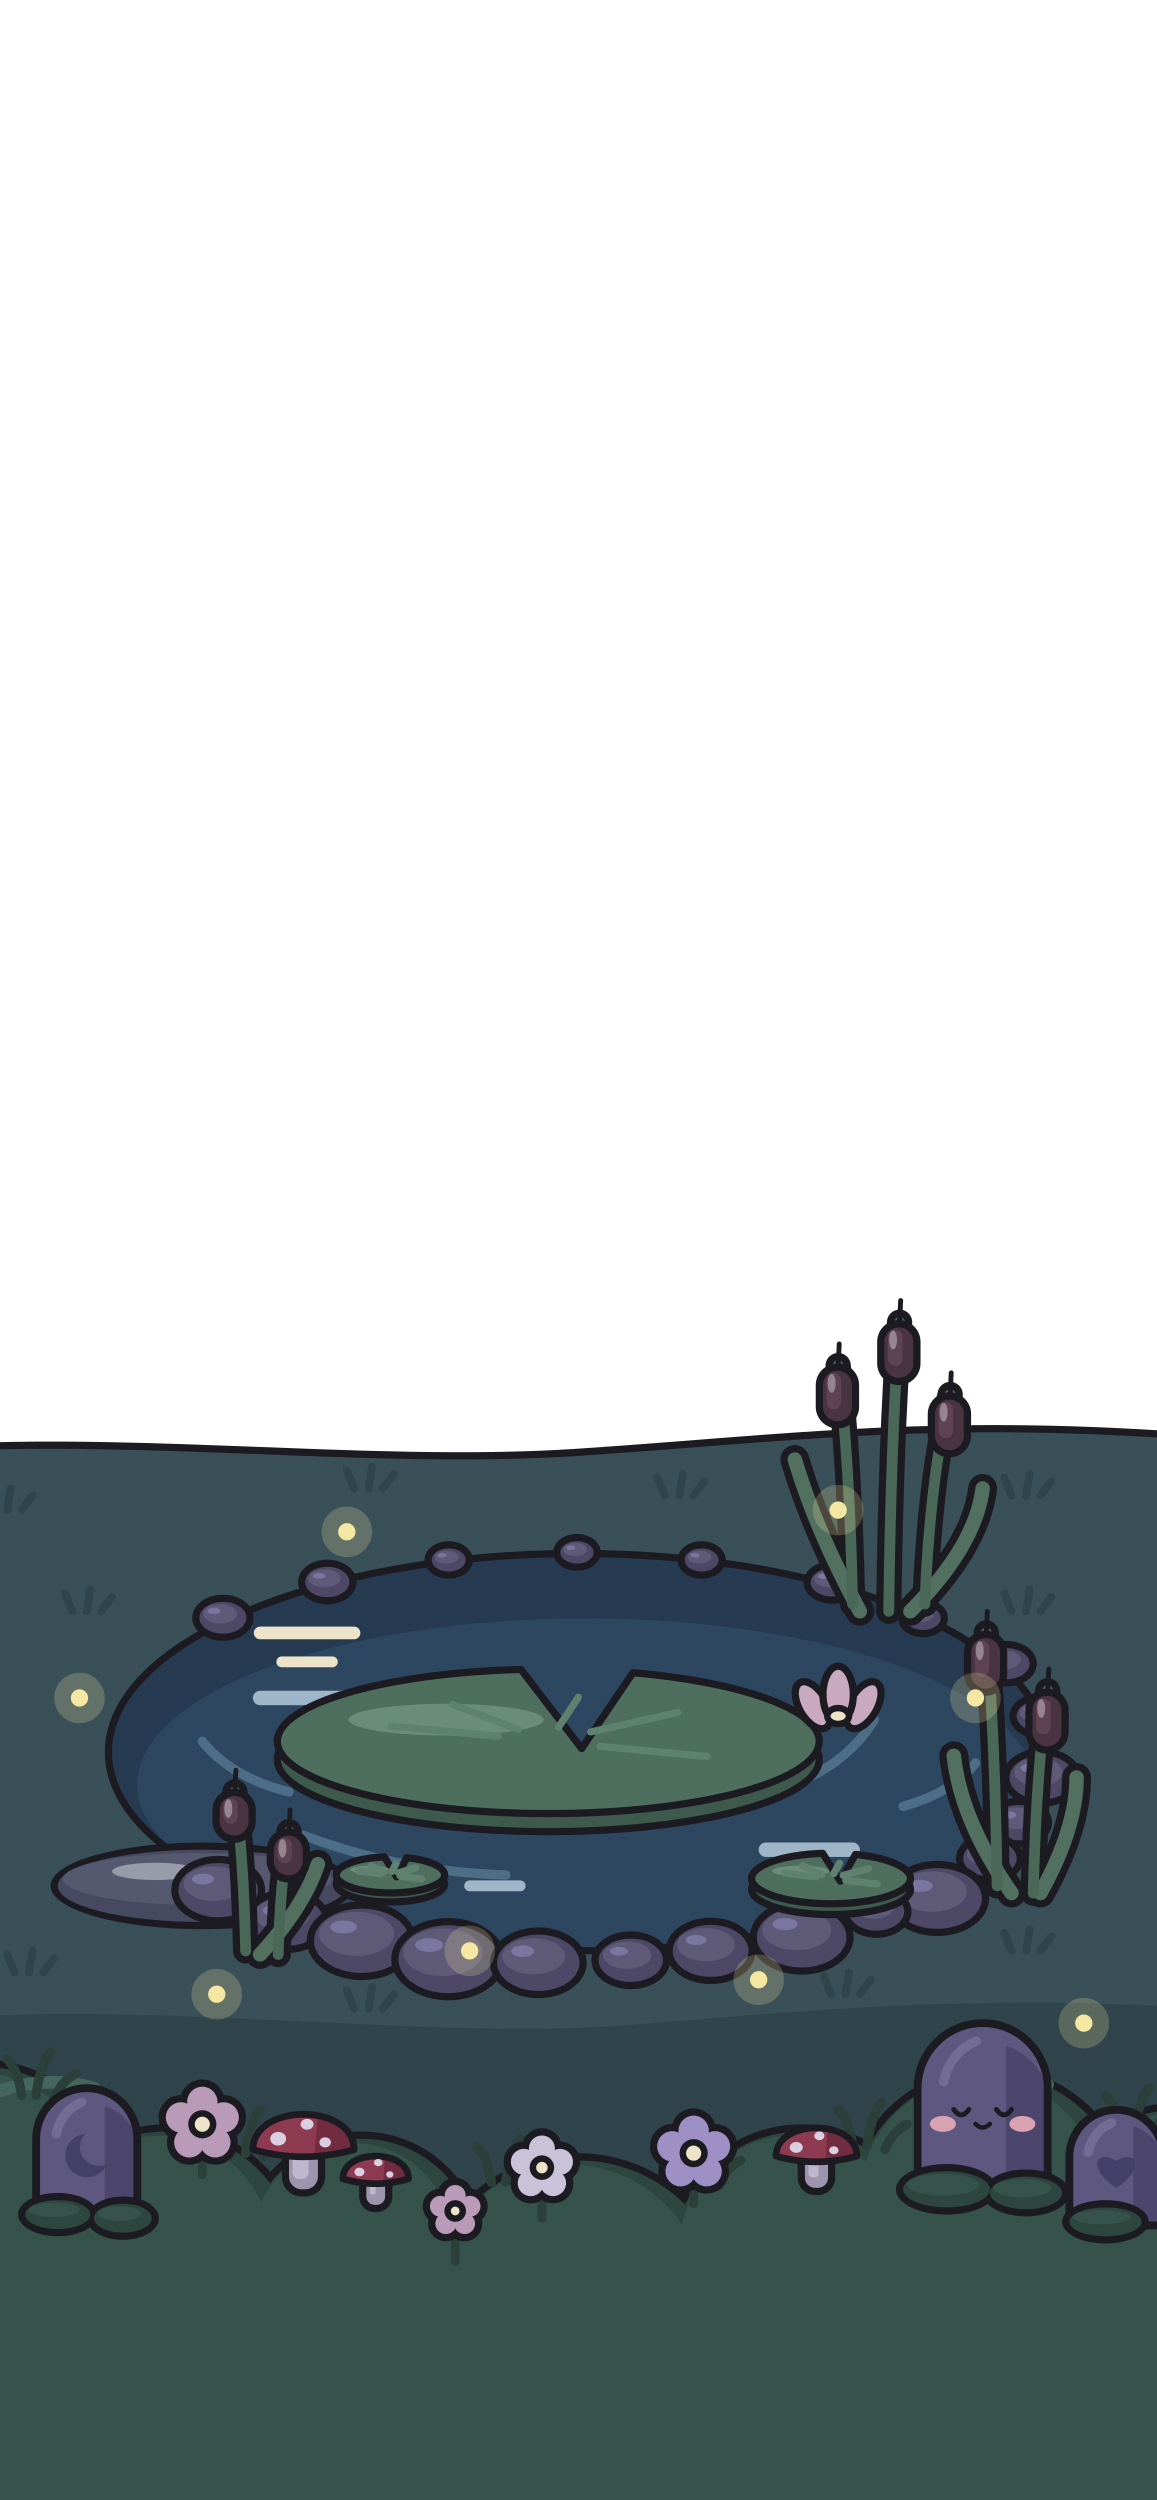
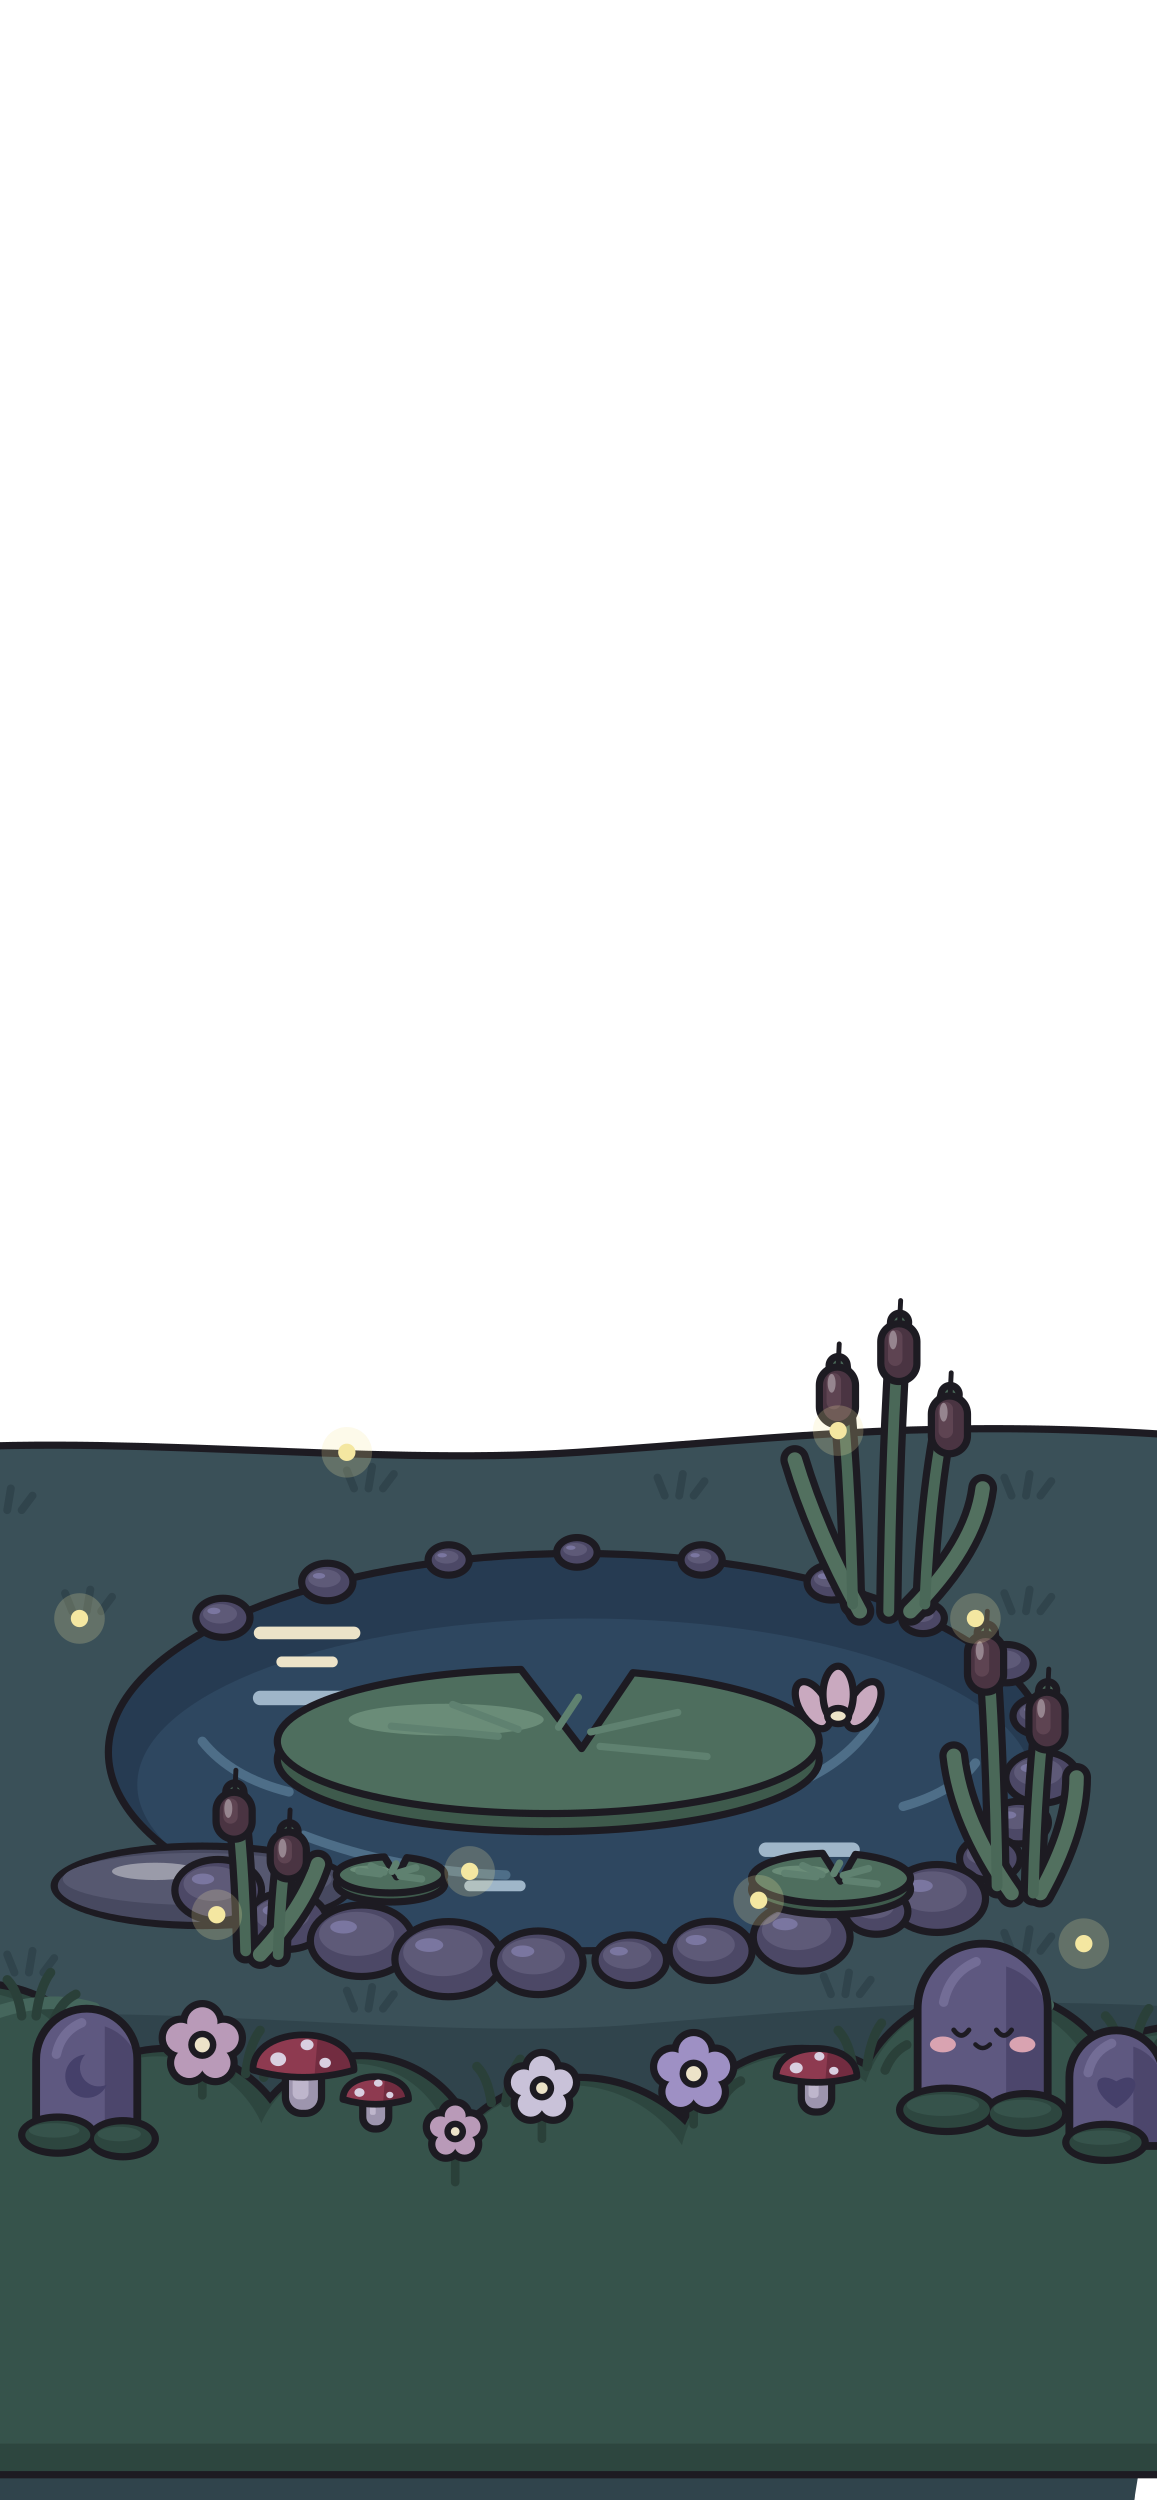
<svg xmlns="http://www.w3.org/2000/svg" viewBox="0 0 320 692" width="960" height="2076">
  <g id="mare" transform="translate(-20 0)">
    <ellipse cx="180" cy="485" rx="134" ry="59" fill="#263B52" />
    <ellipse cx="182" cy="494" rx="124" ry="46" fill="#2E4760" />
    <path d="M92 470 L118 470" fill="none" stroke="#9FB6C9" stroke-width="4" stroke-linejoin="round" stroke-linecap="round" />
    <path d="M126 470 L132 470" fill="none" stroke="#9FB6C9" stroke-width="4" stroke-linejoin="round" stroke-linecap="round" />
    <path d="M232 512 L256 512" fill="none" stroke="#9FB6C9" stroke-width="4" stroke-linejoin="round" stroke-linecap="round" />
    <path d="M150 522 L164 522" fill="none" stroke="#9FB6C9" stroke-width="3" stroke-linejoin="round" stroke-linecap="round" />
    <path d="M76 482 Q84 492 100 496" fill="none" stroke="#4E6E88" stroke-width="2.6" stroke-linejoin="round" stroke-linecap="round" />
    <path d="M244 492 Q256 486 262 476" fill="none" stroke="#4E6E88" stroke-width="2.6" stroke-linejoin="round" stroke-linecap="round" />
    <path d="M104 508 Q130 518 160 519" fill="none" stroke="#4E6E88" stroke-width="2.6" stroke-linejoin="round" stroke-linecap="round" />
    <path d="M270 500 Q284 496 290 488" fill="none" stroke="#4E6E88" stroke-width="2.6" stroke-linejoin="round" stroke-linecap="round" />
    <g id="reflet-astre">
      <path d="M92 452 L118 452" fill="none" stroke="#ECE3C8" stroke-width="3.5" stroke-linejoin="round" stroke-linecap="round" />
      <path d="M98 460 L112 460" fill="none" stroke="#ECE3C8" stroke-width="3" stroke-linejoin="round" stroke-linecap="round" />
      <path d="M102 530 L110 530" fill="none" stroke="#ECE3C8" stroke-width="3" stroke-linejoin="round" stroke-linecap="round" />
    </g>
  </g>
  <g id="berge" transform="translate(-20 0)">
    <path d="M-12 402 C50 396 120 406 180 402 C240 398 280 392 356 398 L332 704 L-12 704Z M50 485 A130 55 0 1 0 310 485 A130 55 0 1 0 50 485Z" fill="#3A5058" fill-rule="evenodd" stroke="#1D1B22" stroke-width="2.00" stroke-linejoin="round" stroke-linecap="round" />
    <path d="M-12 560 C60 552 140 566 200 560 C250 556 290 552 356 556 L332 704 L-12 704Z" fill="#30444C" />
    <g id="herbe-sol">
      <path d="M18 418 l-2 -5 M22 418 l1 -6 M26 418 l3 -4" fill="none" stroke="#30444C" stroke-width="2.2" stroke-linejoin="round" stroke-linecap="round" />
      <path d="M118 412 l-2 -5 M122 412 l1 -6 M126 412 l3 -4" fill="none" stroke="#30444C" stroke-width="2.2" stroke-linejoin="round" stroke-linecap="round" />
      <path d="M204 414 l-2 -5 M208 414 l1 -6 M212 414 l3 -4" fill="none" stroke="#30444C" stroke-width="2.2" stroke-linejoin="round" stroke-linecap="round" />
      <path d="M300 414 l-2 -5 M304 414 l1 -6 M308 414 l3 -4" fill="none" stroke="#30444C" stroke-width="2.2" stroke-linejoin="round" stroke-linecap="round" />
      <path d="M40 446 l-2 -5 M44 446 l1 -6 M48 446 l3 -4" fill="none" stroke="#30444C" stroke-width="2.2" stroke-linejoin="round" stroke-linecap="round" />
      <path d="M300 446 l-2 -5 M304 446 l1 -6 M308 446 l3 -4" fill="none" stroke="#30444C" stroke-width="2.2" stroke-linejoin="round" stroke-linecap="round" />
      <path d="M24 546 l-2 -5 M28 546 l1 -6 M32 546 l3 -4" fill="none" stroke="#30444C" stroke-width="2.2" stroke-linejoin="round" stroke-linecap="round" />
      <path d="M118 556 l-2 -5 M122 556 l1 -6 M126 556 l3 -4" fill="none" stroke="#30444C" stroke-width="2.2" stroke-linejoin="round" stroke-linecap="round" />
      <path d="M250 552 l-2 -5 M254 552 l1 -6 M258 552 l3 -4" fill="none" stroke="#30444C" stroke-width="2.2" stroke-linejoin="round" stroke-linecap="round" />
      <path d="M300 540 l-2 -5 M304 540 l1 -6 M308 540 l3 -4" fill="none" stroke="#30444C" stroke-width="2.2" stroke-linejoin="round" stroke-linecap="round" />
    </g>
    <g id="dalle-ombeline" transform="translate(31 0)">
      <ellipse cx="45" cy="522" rx="42.00" ry="12.00" fill="#1D1B22" />
      <ellipse cx="45" cy="522" rx="40" ry="10" fill="#474960" />
      <ellipse cx="43.6" cy="520.1" rx="37.2" ry="7.2" fill="#565870" />
      <ellipse cx="32" cy="518" rx="12" ry="2.4" fill="#9A9BA9" />
    </g>
    <ellipse cx="179.7" cy="429.7" rx="6.60" ry="5.10" fill="#1D1B22" />
    <ellipse cx="179.7" cy="429.7" rx="4.6" ry="3.1" fill="#4C4866" />
    <ellipse cx="179.2" cy="428.9" rx="3.3" ry="1.8" fill="#5E5A78" />
    <ellipse cx="178" cy="428.4" rx="1.3" ry="0.6" fill="#7A76A0" />
    <ellipse cx="214.2" cy="431.8" rx="6.70" ry="5.20" fill="#1D1B22" />
    <ellipse cx="214.2" cy="431.8" rx="4.7" ry="3.2" fill="#4C4866" />
    <ellipse cx="213.6" cy="431" rx="3.3" ry="1.8" fill="#5E5A78" />
    <ellipse cx="212.4" cy="430.5" rx="1.3" ry="0.6" fill="#7A76A0" />
    <ellipse cx="144.2" cy="431.8" rx="6.70" ry="5.20" fill="#1D1B22" />
    <ellipse cx="144.2" cy="431.8" rx="4.7" ry="3.2" fill="#4C4866" />
    <ellipse cx="143.6" cy="431" rx="3.3" ry="1.8" fill="#5E5A78" />
    <ellipse cx="142.4" cy="430.5" rx="1.3" ry="0.6" fill="#7A76A0" />
    <ellipse cx="110.6" cy="437.9" rx="8.10" ry="6.20" fill="#1D1B22" />
    <ellipse cx="110.6" cy="437.9" rx="6.1" ry="4.2" fill="#4C4866" />
    <ellipse cx="109.8" cy="436.9" rx="4.5" ry="2.5" fill="#5E5A78" />
    <ellipse cx="108.3" cy="436.2" rx="1.7" ry="0.8" fill="#7A76A0" />
    <ellipse cx="250.2" cy="438" rx="7.80" ry="5.90" fill="#1D1B22" />
    <ellipse cx="250.2" cy="438" rx="5.8" ry="3.9" fill="#4C4866" />
    <ellipse cx="249.5" cy="437" rx="4.2" ry="2.3" fill="#5E5A78" />
    <ellipse cx="248" cy="436.3" rx="1.6" ry="0.8" fill="#7A76A0" />
    <ellipse cx="81.7" cy="447.8" rx="8.50" ry="6.40" fill="#1D1B22" />
    <ellipse cx="81.7" cy="447.8" rx="6.5" ry="4.4" fill="#4C4866" />
    <ellipse cx="80.9" cy="446.7" rx="4.7" ry="2.7" fill="#5E5A78" />
    <ellipse cx="79.2" cy="445.9" rx="1.8" ry="0.9" fill="#7A76A0" />
    <ellipse cx="275.5" cy="447.9" rx="6.90" ry="5.30" fill="#1D1B22" />
    <ellipse cx="275.5" cy="447.9" rx="4.9" ry="3.3" fill="#4C4866" />
    <ellipse cx="274.9" cy="447.1" rx="3.5" ry="1.9" fill="#5E5A78" />
    <ellipse cx="273.7" cy="446.5" rx="1.4" ry="0.7" fill="#7A76A0" />
    <ellipse cx="298.6" cy="460.5" rx="8.40" ry="6.30" fill="#1D1B22" />
    <ellipse cx="298.6" cy="460.5" rx="6.4" ry="4.3" fill="#4C4866" />
    <ellipse cx="297.9" cy="459.4" rx="4.7" ry="2.6" fill="#5E5A78" />
    <ellipse cx="296.2" cy="458.6" rx="1.8" ry="0.9" fill="#7A76A0" />
    <ellipse cx="307.6" cy="475" rx="8.20" ry="6.20" fill="#1D1B22" />
    <ellipse cx="307.6" cy="475" rx="6.2" ry="4.2" fill="#4C4866" />
    <ellipse cx="306.8" cy="474" rx="4.6" ry="2.6" fill="#5E5A78" />
    <ellipse cx="305.2" cy="473.2" rx="1.7" ry="0.8" fill="#7A76A0" />
    <ellipse cx="308.4" cy="492" rx="11.00" ry="8.10" fill="#1D1B22" />
    <ellipse cx="308.4" cy="492" rx="9" ry="6.1" fill="#4C4866" />
    <ellipse cx="307.4" cy="490.5" rx="6.7" ry="3.9" fill="#5E5A78" />
    <ellipse cx="305" cy="489.4" rx="2.5" ry="1.2" fill="#7A76A0" />
    <ellipse cx="302" cy="504.5" rx="9.20" ry="6.90" fill="#1D1B22" />
    <ellipse cx="302" cy="504.5" rx="7.2" ry="4.9" fill="#4C4866" />
    <ellipse cx="301.2" cy="503.3" rx="5.4" ry="3" fill="#5E5A78" />
    <ellipse cx="299.3" cy="502.4" rx="2" ry="1" fill="#7A76A0" />
    <ellipse cx="294" cy="514.4" rx="9.40" ry="7.00" fill="#1D1B22" />
    <ellipse cx="294" cy="514.4" rx="7.4" ry="5" fill="#4C4866" />
    <ellipse cx="293.1" cy="513.2" rx="5.5" ry="3.1" fill="#5E5A78" />
    <ellipse cx="291.2" cy="512.3" rx="2.1" ry="1" fill="#7A76A0" />
    <ellipse cx="80.4" cy="523.2" rx="13.00" ry="9.50" fill="#1D1B22" />
    <ellipse cx="80.4" cy="523.2" rx="11" ry="7.5" fill="#4C4866" />
    <ellipse cx="79.1" cy="521.4" rx="8.3" ry="4.8" fill="#5E5A78" />
    <ellipse cx="76.2" cy="520.1" rx="3.1" ry="1.5" fill="#7A76A0" />
    <ellipse cx="279.4" cy="525.5" rx="14.40" ry="10.40" fill="#1D1B22" />
    <ellipse cx="279.4" cy="525.5" rx="12.4" ry="8.4" fill="#4C4866" />
    <ellipse cx="278" cy="523.6" rx="9.6" ry="5.6" fill="#5E5A78" />
    <ellipse cx="274.7" cy="522" rx="3.5" ry="1.7" fill="#7A76A0" />
    <ellipse cx="262.6" cy="529.1" rx="9.70" ry="7.30" fill="#1D1B22" />
    <ellipse cx="262.6" cy="529.1" rx="7.7" ry="5.3" fill="#4C4866" />
    <ellipse cx="261.7" cy="527.8" rx="5.7" ry="3.3" fill="#5E5A78" />
    <ellipse cx="259.7" cy="526.9" rx="2.2" ry="1.1" fill="#7A76A0" />
    <ellipse cx="99.4" cy="531.7" rx="12.10" ry="8.90" fill="#1D1B22" />
    <ellipse cx="99.4" cy="531.7" rx="10.1" ry="6.9" fill="#4C4866" />
    <ellipse cx="98.1" cy="530" rx="7.6" ry="4.4" fill="#5E5A78" />
    <ellipse cx="95.5" cy="528.8" rx="2.8" ry="1.4" fill="#7A76A0" />
    <ellipse cx="241.9" cy="536.2" rx="14.40" ry="10.40" fill="#1D1B22" />
    <ellipse cx="241.9" cy="536.2" rx="12.4" ry="8.4" fill="#4C4866" />
    <ellipse cx="240.5" cy="534.2" rx="9.6" ry="5.6" fill="#5E5A78" />
    <ellipse cx="237.3" cy="532.6" rx="3.5" ry="1.7" fill="#7A76A0" />
    <ellipse cx="120.1" cy="537.2" rx="15.20" ry="10.90" fill="#1D1B22" />
    <ellipse cx="120.1" cy="537.2" rx="13.2" ry="8.9" fill="#4C4866" />
    <ellipse cx="118.7" cy="535.3" rx="10.4" ry="6.1" fill="#5E5A78" />
    <ellipse cx="115.1" cy="533.4" rx="3.7" ry="1.8" fill="#7A76A0" />
    <ellipse cx="216.7" cy="540" rx="12.50" ry="9.20" fill="#1D1B22" />
    <ellipse cx="216.7" cy="540" rx="10.5" ry="7.2" fill="#4C4866" />
    <ellipse cx="215.4" cy="538.3" rx="8" ry="4.6" fill="#5E5A78" />
    <ellipse cx="212.7" cy="537" rx="2.9" ry="1.4" fill="#7A76A0" />
    <ellipse cx="144.1" cy="542.3" rx="15.80" ry="11.40" fill="#1D1B22" />
    <ellipse cx="144.1" cy="542.3" rx="13.8" ry="9.4" fill="#4C4866" />
    <ellipse cx="142.6" cy="540.4" rx="11" ry="6.6" fill="#5E5A78" />
    <ellipse cx="138.8" cy="538.4" rx="3.9" ry="1.9" fill="#7A76A0" />
    <ellipse cx="194.6" cy="542.6" rx="10.90" ry="8.00" fill="#1D1B22" />
    <ellipse cx="194.6" cy="542.6" rx="8.9" ry="6" fill="#4C4866" />
    <ellipse cx="193.6" cy="541.2" rx="6.7" ry="3.8" fill="#5E5A78" />
    <ellipse cx="191.3" cy="540.1" rx="2.5" ry="1.2" fill="#7A76A0" />
    <ellipse cx="169" cy="543.3" rx="13.40" ry="9.80" fill="#1D1B22" />
    <ellipse cx="169" cy="543.3" rx="11.4" ry="7.8" fill="#4C4866" />
    <ellipse cx="167.7" cy="541.5" rx="8.7" ry="5" fill="#5E5A78" />
    <ellipse cx="164.7" cy="540.1" rx="3.2" ry="1.6" fill="#7A76A0" />
  </g>
  <g id="roseaux" transform="translate(-20 0)">
    <g id="roseaux-arriere">
      <path d="M258 446 Q246 424 240 404" fill="none" stroke="#1D1B22" stroke-width="8.00" stroke-linejoin="round" stroke-linecap="round" />
      <path d="M272 446 Q290 428 292 412" fill="none" stroke="#1D1B22" stroke-width="8.00" stroke-linejoin="round" stroke-linecap="round" />
      <path d="M256 444 Q255.2 404.4 252 378" fill="none" stroke="#1D1B22" stroke-width="7.00" stroke-linejoin="round" stroke-linecap="round" />
      <path d="M266 446 Q266.6 398 269 366" fill="none" stroke="#1D1B22" stroke-width="7.00" stroke-linejoin="round" stroke-linecap="round" />
      <path d="M276 444 Q277.4 409.2 283 386" fill="none" stroke="#1D1B22" stroke-width="7.00" stroke-linejoin="round" stroke-linecap="round" />
      <path d="M258 446 Q246 424 240 404" fill="none" stroke="#52705F" stroke-width="4" stroke-linejoin="round" stroke-linecap="round" />
      <path d="M272 446 Q290 428 292 412" fill="none" stroke="#52705F" stroke-width="4" stroke-linejoin="round" stroke-linecap="round" />
      <path d="M256 444 Q255.2 404.4 252 378" fill="none" stroke="#4A6858" stroke-width="3" stroke-linejoin="round" stroke-linecap="round" />
      <path d="M266 446 Q266.6 398 269 366" fill="none" stroke="#4A6858" stroke-width="3" stroke-linejoin="round" stroke-linecap="round" />
      <path d="M276 444 Q277.4 409.2 283 386" fill="none" stroke="#4A6858" stroke-width="3" stroke-linejoin="round" stroke-linecap="round" />
      <path d="M252 378 L252.3 372" fill="none" stroke="#1D1B22" stroke-width="1.36" stroke-linejoin="round" stroke-linecap="round" />
      <rect x="245.80" y="377.40" width="12.00" height="18.00" rx="6.00" fill="#1D1B22" />
      <rect x="247.8" y="379.4" width="8" height="14" rx="4" fill="#4A3442" />
      <rect x="248.8" y="380.1" width="4" height="10" rx="2" fill="#5E4452" />
      <ellipse cx="250.2" cy="382.9" rx="1.1" ry="2.6" fill="#96858F" />
      <path d="M269 366 L269.3 360" fill="none" stroke="#1D1B22" stroke-width="1.36" stroke-linejoin="round" stroke-linecap="round" />
      <rect x="262.80" y="365.40" width="12.00" height="18.00" rx="6.00" fill="#1D1B22" />
      <rect x="264.8" y="367.4" width="8" height="14" rx="4" fill="#4A3442" />
      <rect x="265.8" y="368.1" width="4" height="10" rx="2" fill="#5E4452" />
      <ellipse cx="267.2" cy="370.9" rx="1.1" ry="2.6" fill="#96858F" />
      <path d="M283 386 L283.3 380" fill="none" stroke="#1D1B22" stroke-width="1.36" stroke-linejoin="round" stroke-linecap="round" />
      <rect x="276.80" y="385.40" width="12.00" height="18.00" rx="6.00" fill="#1D1B22" />
      <rect x="278.8" y="387.4" width="8" height="14" rx="4" fill="#4A3442" />
      <rect x="279.8" y="388.1" width="4" height="10" rx="2" fill="#5E4452" />
      <ellipse cx="281.2" cy="390.9" rx="1.1" ry="2.6" fill="#96858F" />
    </g>
    <g id="roseaux-droite">
      <path d="M300 524 Q286 504 284 486" fill="none" stroke="#1D1B22" stroke-width="8.00" stroke-linejoin="round" stroke-linecap="round" />
      <path d="M308 524 Q318 506 318 492" fill="none" stroke="#1D1B22" stroke-width="8.00" stroke-linejoin="round" stroke-linecap="round" />
      <path d="M296 522 Q295.4 480 293 452" fill="none" stroke="#1D1B22" stroke-width="7.00" stroke-linejoin="round" stroke-linecap="round" />
      <path d="M306 524 Q306.8 490.4 310 468" fill="none" stroke="#1D1B22" stroke-width="7.00" stroke-linejoin="round" stroke-linecap="round" />
      <path d="M300 524 Q286 504 284 486" fill="none" stroke="#52705F" stroke-width="4" stroke-linejoin="round" stroke-linecap="round" />
      <path d="M308 524 Q318 506 318 492" fill="none" stroke="#52705F" stroke-width="4" stroke-linejoin="round" stroke-linecap="round" />
      <path d="M296 522 Q295.4 480 293 452" fill="none" stroke="#4A6858" stroke-width="3" stroke-linejoin="round" stroke-linecap="round" />
      <path d="M306 524 Q306.8 490.4 310 468" fill="none" stroke="#4A6858" stroke-width="3" stroke-linejoin="round" stroke-linecap="round" />
      <path d="M293 452 L293.3 446" fill="none" stroke="#1D1B22" stroke-width="1.36" stroke-linejoin="round" stroke-linecap="round" />
      <rect x="286.80" y="451.40" width="12.00" height="18.00" rx="6.00" fill="#1D1B22" />
      <rect x="288.8" y="453.4" width="8" height="14" rx="4" fill="#4A3442" />
      <rect x="289.8" y="454.1" width="4" height="10" rx="2" fill="#5E4452" />
      <ellipse cx="291.2" cy="456.9" rx="1.1" ry="2.6" fill="#96858F" />
      <path d="M310 468 L310.3 462" fill="none" stroke="#1D1B22" stroke-width="1.36" stroke-linejoin="round" stroke-linecap="round" />
      <rect x="303.80" y="467.40" width="12.00" height="18.00" rx="6.00" fill="#1D1B22" />
      <rect x="305.8" y="469.4" width="8" height="14" rx="4" fill="#4A3442" />
      <rect x="306.8" y="470.1" width="4" height="10" rx="2" fill="#5E4452" />
      <ellipse cx="308.2" cy="472.9" rx="1.1" ry="2.6" fill="#96858F" />
    </g>
    <g id="roseaux-avant">
      <path d="M92 541 Q104 528 108 516" fill="none" stroke="#1D1B22" stroke-width="8.00" stroke-linejoin="round" stroke-linecap="round" />
      <path d="M88 540 Q87.4 513.6 85 496" fill="none" stroke="#1D1B22" stroke-width="7.00" stroke-linejoin="round" stroke-linecap="round" />
      <path d="M97 541 Q97.6 520.6 100 507" fill="none" stroke="#1D1B22" stroke-width="7.00" stroke-linejoin="round" stroke-linecap="round" />
      <path d="M92 541 Q104 528 108 516" fill="none" stroke="#52705F" stroke-width="4" stroke-linejoin="round" stroke-linecap="round" />
      <path d="M88 540 Q87.4 513.6 85 496" fill="none" stroke="#4A6858" stroke-width="3" stroke-linejoin="round" stroke-linecap="round" />
      <path d="M97 541 Q97.6 520.6 100 507" fill="none" stroke="#4A6858" stroke-width="3" stroke-linejoin="round" stroke-linecap="round" />
      <path d="M85 496 L85.3 490" fill="none" stroke="#1D1B22" stroke-width="1.36" stroke-linejoin="round" stroke-linecap="round" />
      <rect x="78.80" y="495.10" width="12.00" height="15.00" rx="6.00" fill="#1D1B22" />
      <rect x="80.8" y="497.1" width="8" height="11" rx="4" fill="#4A3442" />
      <rect x="81.8" y="497.8" width="4" height="7" rx="2" fill="#5E4452" />
      <ellipse cx="83.2" cy="500.6" rx="1.1" ry="2.6" fill="#96858F" />
      <path d="M100 507 L100.3 501" fill="none" stroke="#1D1B22" stroke-width="1.36" stroke-linejoin="round" stroke-linecap="round" />
      <rect x="93.80" y="506.10" width="12.00" height="15.00" rx="6.00" fill="#1D1B22" />
      <rect x="95.8" y="508.1" width="8" height="11" rx="4" fill="#4A3442" />
      <rect x="96.8" y="508.8" width="4" height="7" rx="2" fill="#5E4452" />
      <ellipse cx="98.2" cy="511.6" rx="1.1" ry="2.6" fill="#96858F" />
    </g>
  </g>
  <g id="nenuphar" transform="translate(-20 0)">
    <g id="petit-nenuphar-1">
      <path d="M252.6 523.7 L247.7 516 A22 7 0 1 0 256.8 516.3Z" fill="#3E5A4C" stroke="#1D1B22" stroke-width="2.00" stroke-linejoin="round" stroke-linecap="round" />
      <path d="M252.6 520.7 L247.7 513 A22 7 0 1 0 256.8 513.3Z" fill="#4E6E5E" stroke="#1D1B22" stroke-width="2.00" stroke-linejoin="round" stroke-linecap="round" />
      <ellipse cx="241.6" cy="517.9" rx="7.9" ry="1.5" fill="#6A8C78" />
      <path d="M245.9 519.5 L237.2 518.5" fill="none" stroke="#5F8170" stroke-width="2" stroke-linejoin="round" stroke-linecap="round" />
      <path d="M247.5 518.9 L242.2 516.4" fill="none" stroke="#5F8170" stroke-width="2" stroke-linejoin="round" stroke-linecap="round" />
      <path d="M250.8 518.6 L252.4 515.7" fill="none" stroke="#5F8170" stroke-width="2" stroke-linejoin="round" stroke-linecap="round" />
      <path d="M253.4 519.1 L260.4 517.2" fill="none" stroke="#5F8170" stroke-width="2" stroke-linejoin="round" stroke-linecap="round" />
      <path d="M254.1 520.5 L262.8 521.5" fill="none" stroke="#5F8170" stroke-width="2" stroke-linejoin="round" stroke-linecap="round" />
    </g>
    <g id="petit-nenuphar-2">
      <path d="M129.8 522 L126.4 516.5 A15 5 0 1 0 132.6 516.7Z" fill="#3E5A4C" stroke="#1D1B22" stroke-width="2.00" stroke-linejoin="round" stroke-linecap="round" />
      <path d="M129.8 519.5 L126.4 514 A15 5 0 1 0 132.6 514.2Z" fill="#4E6E5E" stroke="#1D1B22" stroke-width="2.00" stroke-linejoin="round" stroke-linecap="round" />
      <ellipse cx="122.3" cy="517.5" rx="5.4" ry="1.1" fill="#6A8C78" />
      <path d="M125.2 518.7 L119.3 517.9" fill="none" stroke="#5F8170" stroke-width="2" stroke-linejoin="round" stroke-linecap="round" />
      <path d="M126.3 518.2 L122.7 516.5" fill="none" stroke="#5F8170" stroke-width="2" stroke-linejoin="round" stroke-linecap="round" />
      <path d="M128.5 518 L129.6 515.9" fill="none" stroke="#5F8170" stroke-width="2" stroke-linejoin="round" stroke-linecap="round" />
      <path d="M130.3 518.4 L135.1 517" fill="none" stroke="#5F8170" stroke-width="2" stroke-linejoin="round" stroke-linecap="round" />
      <path d="M130.8 519.3 L136.7 520.1" fill="none" stroke="#5F8170" stroke-width="2" stroke-linejoin="round" stroke-linecap="round" />
    </g>
    <g id="nenuphar-principal" transform="translate(12 12)">
      <path d="M169 477 L152.2 455.1 A75 20 0 1 0 183.2 456Z" fill="#3E5A4C" stroke="#1D1B22" stroke-width="2.00" stroke-linejoin="round" stroke-linecap="round" />
      <path d="M169 472 L152.2 450.1 A75 20 0 1 0 183.2 451Z" fill="#4E6E5E" stroke="#1D1B22" stroke-width="2.00" stroke-linejoin="round" stroke-linecap="round" />
      <ellipse cx="131.5" cy="464" rx="27" ry="4.4" fill="#6A8C78" />
      <path d="M145.9 468.6 L116.3 465.8" fill="none" stroke="#5F8170" stroke-width="2" stroke-linejoin="round" stroke-linecap="round" />
      <path d="M151.4 466.7 L133.3 459.8" fill="none" stroke="#5F8170" stroke-width="2" stroke-linejoin="round" stroke-linecap="round" />
      <path d="M162.6 466.1 L168.1 457.8" fill="none" stroke="#5F8170" stroke-width="2" stroke-linejoin="round" stroke-linecap="round" />
      <path d="M171.5 467.4 L195.6 462" fill="none" stroke="#5F8170" stroke-width="2" stroke-linejoin="round" stroke-linecap="round" />
      <path d="M174.1 471.4 L203.7 474.2" fill="none" stroke="#5F8170" stroke-width="2" stroke-linejoin="round" stroke-linecap="round" />
    </g>
    <g id="fleur-lotus" transform="translate(38 12)">
      <ellipse cx="207" cy="460" rx="3.8" ry="7.2" transform="rotate(-30 207 460)" fill="#C9A9BF" stroke="#1D1B22" stroke-width="2.00" stroke-linejoin="round" stroke-linecap="round" />
      <ellipse cx="221" cy="460" rx="3.8" ry="7.2" transform="rotate(30 221 460)" fill="#C9A9BF" stroke="#1D1B22" stroke-width="2.00" stroke-linejoin="round" stroke-linecap="round" />
      <ellipse cx="214" cy="457" rx="4.2" ry="7.8" transform="rotate(0 214 457)" fill="#C9A9BF" stroke="#1D1B22" stroke-width="2.00" stroke-linejoin="round" stroke-linecap="round" />
      <ellipse cx="214" cy="463" rx="3" ry="2.2" fill="#ECE3C8" stroke="#1D1B22" stroke-width="1.80" stroke-linejoin="round" stroke-linecap="round" />
    </g>
  </g>
-   <g id="premier-plan">
+   <g id="premier-plan" transform="translate(0 -22)">
    <g id="herbe-avant">
      <circle cx="-6" cy="612" r="42.00" fill="#1D1B22" />
      <circle cx="46" cy="626" r="38.00" fill="#1D1B22" />
      <circle cx="100" cy="624" r="34.00" fill="#1D1B22" />
      <circle cx="160" cy="640" r="44.00" fill="#1D1B22" />
      <circle cx="222" cy="626" r="38.00" fill="#1D1B22" />
      <circle cx="274" cy="612" r="40.00" fill="#1D1B22" />
      <circle cx="326" cy="620" r="38.00" fill="#1D1B22" />
      <rect x="-32.00" y="624.00" width="384.00" height="84.00" rx="2.00" fill="#1D1B22" />
      <circle cx="-6" cy="612" r="40" fill="#2D463F" />
      <circle cx="46" cy="626" r="36" fill="#2D463F" />
      <circle cx="100" cy="624" r="32" fill="#2D463F" />
      <circle cx="160" cy="640" r="42" fill="#2D463F" />
      <circle cx="222" cy="626" r="36" fill="#2D463F" />
      <circle cx="274" cy="612" r="38" fill="#2D463F" />
      <circle cx="326" cy="620" r="36" fill="#2D463F" />
      <rect x="-30" y="626" width="380" height="80" rx="0" fill="#2D463F" />
      <circle cx="-8.4" cy="608.8" r="35.6" fill="#36534B" />
      <circle cx="43.6" cy="622.8" r="31.6" fill="#36534B" />
      <circle cx="97.6" cy="620.8" r="27.6" fill="#36534B" />
      <circle cx="157.6" cy="636.8" r="37.6" fill="#36534B" />
      <circle cx="219.6" cy="622.8" r="31.6" fill="#36534B" />
      <circle cx="271.6" cy="608.8" r="33.6" fill="#36534B" />
      <circle cx="323.6" cy="616.8" r="31.6" fill="#36534B" />
      <rect x="-28" y="627.2" width="371.2" height="71.2" rx="0" fill="#36534B" />
      <path d="M-8 582 C4 576 16 575 26 578" fill="none" stroke="#45665C" stroke-width="3.5" stroke-linejoin="round" stroke-linecap="round" />
      <path d="M258 580 C268 575 280 574 290 577" fill="none" stroke="#45665C" stroke-width="3.5" stroke-linejoin="round" stroke-linecap="round" />
    </g>
    <g id="brins">
      <path d="M64 596 q-1 -7 -4 -10 M68 596 q1 -8 4 -12 M73 597 q2 -5 6 -7" fill="none" stroke="#2A4039" stroke-width="2.6" stroke-linejoin="round" stroke-linecap="round" />
      <path d="M136 604 q-1 -7 -4 -10 M140 604 q1 -8 4 -12 M145 605 q2 -5 6 -7" fill="none" stroke="#2A4039" stroke-width="2.6" stroke-linejoin="round" stroke-linecap="round" />
      <path d="M190 604 q-1 -7 -4 -10 M194 604 q1 -8 4 -12 M199 605 q2 -5 6 -7" fill="none" stroke="#2A4039" stroke-width="2.6" stroke-linejoin="round" stroke-linecap="round" />
      <path d="M236 594 q-1 -7 -4 -10 M240 594 q1 -8 4 -12 M245 595 q2 -5 6 -7" fill="none" stroke="#2A4039" stroke-width="2.6" stroke-linejoin="round" stroke-linecap="round" />
      <path d="M6 580 q-1 -7 -4 -10 M10 580 q1 -8 4 -12 M15 581 q2 -5 6 -7" fill="none" stroke="#2A4039" stroke-width="2.6" stroke-linejoin="round" stroke-linecap="round" />
      <path d="M310 590 q-1 -7 -4 -10 M314 590 q1 -8 4 -12 M319 591 q2 -5 6 -7" fill="none" stroke="#2A4039" stroke-width="2.6" stroke-linejoin="round" stroke-linecap="round" />
    </g>
    <g id="tombes">
      <path d="M254 606 L254 578 A18 18 0 0 1 290 578 L290 606Z" fill="#5E5880" />
      <path d="M278.5 606 L278.5 566.3 A18 18 0 0 1 290 578 L290 606Z" fill="#4C466C" />
      <path d="M261.2 576.2 Q263 568.1 270.2 565" fill="none" stroke="#736D96" stroke-width="2.6" stroke-linejoin="round" stroke-linecap="round" />
      <path d="M254 606 L254 578 A18 18 0 0 1 290 578 L290 606Z" fill="none" stroke="#1D1B22" stroke-width="2.17" stroke-linejoin="round" stroke-linecap="round" />
      <path d="M264 583.9 q2.1 3 4.2 0 M275.8 583.9 q2.1 3 4.2 0" fill="none" stroke="#1D1B22" stroke-width="1.36" stroke-linejoin="round" stroke-linecap="round" />
      <path d="M270 587.9 q2 2 4 0" fill="none" stroke="#1D1B22" stroke-width="1.24" stroke-linejoin="round" stroke-linecap="round" />
      <ellipse cx="261" cy="587.9" rx="3.6" ry="2.2" fill="#D9A3B1" />
      <ellipse cx="283" cy="587.9" rx="3.6" ry="2.2" fill="#D9A3B1" />
      <path d="M296 616 L296 597 A13 13 0 0 1 322 597 L322 616Z" fill="#5E5880" />
      <path d="M313.7 616 L313.7 588.5 A13 13 0 0 1 322 597 L322 616Z" fill="#4C466C" />
      <path d="M301.2 595.7 Q302.5 589.9 307.7 587.6" fill="none" stroke="#736D96" stroke-width="2.6" stroke-linejoin="round" stroke-linecap="round" />
      <path d="M296 616 L296 597 A13 13 0 0 1 322 597 L322 616Z" fill="none" stroke="#1D1B22" stroke-width="2.17" stroke-linejoin="round" stroke-linecap="round" />
      <path d="M309 605.6 C301 600.6 303 594.6 309 598.1 C315 594.6 317 600.6 309 605.6Z" fill="#45406A" />
      <path d="M10 614 L10 592 A14 14 0 0 1 38 592 L38 614Z" fill="#5E5880" />
      <path d="M29 614 L29 582.9 A14 14 0 0 1 38 592 L38 614Z" fill="#4C466C" />
      <path d="M15.6 590.6 Q17 584.3 22.6 581.9" fill="none" stroke="#736D96" stroke-width="2.6" stroke-linejoin="round" stroke-linecap="round" />
      <path d="M10 614 L10 592 A14 14 0 0 1 38 592 L38 614Z" fill="none" stroke="#1D1B22" stroke-width="2.17" stroke-linejoin="round" stroke-linecap="round" />
      <path d="M29.6 599 A6 6 0 1 1 23.6 590.7 A5.2 5.2 0 0 0 29.6 599Z" fill="#45406A" />
    </g>
    <g id="touffes-tombes">
      <ellipse cx="262" cy="606" rx="14.00" ry="7.00" fill="#1D1B22" />
      <ellipse cx="284" cy="607" rx="12.00" ry="6.50" fill="#1D1B22" />
      <ellipse cx="306" cy="615" rx="12.00" ry="6.00" fill="#1D1B22" />
      <ellipse cx="16" cy="613" rx="11.00" ry="6.00" fill="#1D1B22" />
      <ellipse cx="34" cy="614" rx="10.00" ry="6.00" fill="#1D1B22" />
      <ellipse cx="262" cy="606" rx="12" ry="5" fill="#2D463F" />
      <ellipse cx="284" cy="607" rx="10" ry="4.5" fill="#2D463F" />
      <ellipse cx="306" cy="615" rx="10" ry="4" fill="#2D463F" />
      <ellipse cx="16" cy="613" rx="9" ry="4" fill="#2D463F" />
      <ellipse cx="34" cy="614" rx="8" ry="4" fill="#2D463F" />
      <ellipse cx="261" cy="604.7" rx="10" ry="3" fill="#36534B" />
      <ellipse cx="283" cy="605.7" rx="8" ry="2.5" fill="#36534B" />
      <ellipse cx="305" cy="613.7" rx="8" ry="2" fill="#36534B" />
      <ellipse cx="15" cy="611.7" rx="7" ry="2" fill="#36534B" />
      <ellipse cx="33" cy="612.7" rx="6" ry="2" fill="#36534B" />
    </g>
    <g id="champignons">
      <rect x="78.00" y="592.00" width="12.00" height="16.00" rx="5.50" fill="#1D1B22" />
      <rect x="80" y="594" width="8" height="12" rx="3.5" fill="#9D95AE" />
      <rect x="81" y="594.7" width="4.4" height="8.4" rx="1.7" fill="#BEB6CC" />
      <path d="M70 595 C70 582 98 582 98 595 Q84 599 70 595Z" fill="#8E3A50" />
      <path d="M88 585 C96 587 98 591 98 595 Q92 597 87 597.2Z" fill="#722C40" />
      <path d="M70 595 C70 582 98 582 98 595 Q84 599 70 595Z" fill="none" stroke="#1D1B22" stroke-width="1.86" stroke-linejoin="round" stroke-linecap="round" />
      <ellipse cx="77" cy="592" rx="2.2" ry="1.9" fill="#D9CFE0" />
      <ellipse cx="85" cy="588" rx="1.8" ry="1.5" fill="#D9CFE0" />
      <ellipse cx="90" cy="593" rx="1.6" ry="1.4" fill="#D9CFE0" />
      <rect x="99.40" y="600.50" width="9.20" height="11.80" rx="4.30" fill="#1D1B22" />
      <rect x="101.4" y="602.5" width="5.2" height="7.8" rx="2.3" fill="#9D95AE" />
      <rect x="102.4" y="603.2" width="1.6" height="4.2" rx="0.5" fill="#BEB6CC" />
      <path d="M94.9 603.1 C94.9 594.7 113.1 594.7 113.1 603.1 Q104 605.8 94.9 603.1Z" fill="#8E3A50" />
      <path d="M106.6 596.6 C111.8 598 113.1 600.5 113.1 603.1 Q109.2 604.5 106 604.6Z" fill="#722C40" />
      <path d="M94.9 603.1 C94.9 594.7 113.1 594.7 113.1 603.1 Q104 605.8 94.9 603.1Z" fill="none" stroke="#1D1B22" stroke-width="1.86" stroke-linejoin="round" stroke-linecap="round" />
      <ellipse cx="99.5" cy="601.2" rx="1.4" ry="1.2" fill="#D9CFE0" />
      <ellipse cx="104.7" cy="598.6" rx="1.2" ry="1" fill="#D9CFE0" />
      <ellipse cx="107.9" cy="601.9" rx="1" ry="0.9" fill="#D9CFE0" />
      <rect x="220.80" y="594.00" width="10.40" height="13.60" rx="4.80" fill="#1D1B22" />
      <rect x="222.8" y="596" width="6.4" height="9.6" rx="2.8" fill="#9D95AE" />
      <rect x="223.8" y="596.7" width="2.8" height="6" rx="1" fill="#BEB6CC" />
      <path d="M214.8 596.8 C214.8 586.4 237.2 586.4 237.2 596.8 Q226 600 214.8 596.8Z" fill="#8E3A50" />
      <path d="M229.2 588.8 C235.6 590.4 237.2 593.6 237.2 596.8 Q232.4 598.4 228.4 598.6Z" fill="#722C40" />
      <path d="M214.8 596.8 C214.8 586.4 237.2 586.4 237.2 596.8 Q226 600 214.8 596.8Z" fill="none" stroke="#1D1B22" stroke-width="1.86" stroke-linejoin="round" stroke-linecap="round" />
      <ellipse cx="220.4" cy="594.4" rx="1.8" ry="1.5" fill="#D9CFE0" />
      <ellipse cx="226.8" cy="591.2" rx="1.4" ry="1.2" fill="#D9CFE0" />
      <ellipse cx="230.8" cy="595.2" rx="1.3" ry="1.1" fill="#D9CFE0" />
    </g>
    <g id="fleurs">
      <path d="M56 592 L56 602" fill="none" stroke="#2A4039" stroke-width="2.4" stroke-linejoin="round" stroke-linecap="round" />
      <circle cx="56" cy="581.8" r="6.20" fill="#1D1B22" />
      <circle cx="61.9" cy="586.1" r="6.20" fill="#1D1B22" />
      <circle cx="59.6" cy="593" r="6.20" fill="#1D1B22" />
      <circle cx="52.4" cy="593" r="6.20" fill="#1D1B22" />
      <circle cx="50.1" cy="586.1" r="6.20" fill="#1D1B22" />
      <circle cx="56" cy="581.8" r="4.2" fill="#B99AB8" />
      <circle cx="61.9" cy="586.1" r="4.2" fill="#B99AB8" />
      <circle cx="59.6" cy="593" r="4.2" fill="#B99AB8" />
      <circle cx="52.4" cy="593" r="4.2" fill="#B99AB8" />
      <circle cx="50.1" cy="586.1" r="4.2" fill="#B99AB8" />
      <ellipse cx="56" cy="588" rx="3" ry="3" fill="#ECE3C8" stroke="#1D1B22" stroke-width="1.80" stroke-linejoin="round" stroke-linecap="round" />
      <path d="M150 604 L150 614" fill="none" stroke="#2A4039" stroke-width="2.4" stroke-linejoin="round" stroke-linecap="round" />
      <circle cx="150" cy="594.7" r="5.60" fill="#1D1B22" />
      <circle cx="155" cy="598.4" r="5.60" fill="#1D1B22" />
      <circle cx="153.1" cy="604.3" r="5.60" fill="#1D1B22" />
      <circle cx="146.9" cy="604.3" r="5.60" fill="#1D1B22" />
      <circle cx="145" cy="598.4" r="5.60" fill="#1D1B22" />
      <circle cx="150" cy="594.7" r="3.6" fill="#C9C2D9" />
      <circle cx="155" cy="598.4" r="3.6" fill="#C9C2D9" />
      <circle cx="153.1" cy="604.3" r="3.6" fill="#C9C2D9" />
      <circle cx="146.9" cy="604.3" r="3.6" fill="#C9C2D9" />
      <circle cx="145" cy="598.4" r="3.6" fill="#C9C2D9" />
      <ellipse cx="150" cy="600" rx="2.5" ry="2.5" fill="#ECE3C8" stroke="#1D1B22" stroke-width="1.80" stroke-linejoin="round" stroke-linecap="round" />
      <path d="M192 600 L192 610" fill="none" stroke="#2A4039" stroke-width="2.4" stroke-linejoin="round" stroke-linecap="round" />
      <circle cx="192" cy="589.8" r="6.20" fill="#1D1B22" />
      <circle cx="197.9" cy="594.1" r="6.20" fill="#1D1B22" />
      <circle cx="195.6" cy="601" r="6.20" fill="#1D1B22" />
      <circle cx="188.4" cy="601" r="6.20" fill="#1D1B22" />
      <circle cx="186.1" cy="594.1" r="6.20" fill="#1D1B22" />
      <circle cx="192" cy="589.8" r="4.2" fill="#9E90C4" />
      <circle cx="197.9" cy="594.1" r="4.2" fill="#9E90C4" />
      <circle cx="195.6" cy="601" r="4.2" fill="#9E90C4" />
      <circle cx="188.4" cy="601" r="4.2" fill="#9E90C4" />
      <circle cx="186.1" cy="594.1" r="4.2" fill="#9E90C4" />
      <ellipse cx="192" cy="596" rx="3" ry="3" fill="#ECE3C8" stroke="#1D1B22" stroke-width="1.80" stroke-linejoin="round" stroke-linecap="round" />
      <path d="M126 616 L126 626" fill="none" stroke="#2A4039" stroke-width="2.4" stroke-linejoin="round" stroke-linecap="round" />
      <circle cx="126" cy="607.7" r="4.90" fill="#1D1B22" />
      <circle cx="130.1" cy="610.7" r="4.90" fill="#1D1B22" />
      <circle cx="128.6" cy="615.5" r="4.90" fill="#1D1B22" />
      <circle cx="123.4" cy="615.5" r="4.90" fill="#1D1B22" />
      <circle cx="121.9" cy="610.7" r="4.90" fill="#1D1B22" />
      <circle cx="126" cy="607.7" r="2.9" fill="#B99AB8" />
      <circle cx="130.1" cy="610.7" r="2.9" fill="#B99AB8" />
      <circle cx="128.6" cy="615.5" r="2.9" fill="#B99AB8" />
      <circle cx="123.4" cy="615.5" r="2.9" fill="#B99AB8" />
      <circle cx="121.9" cy="610.7" r="2.9" fill="#B99AB8" />
      <ellipse cx="126" cy="612" rx="2.1" ry="2.1" fill="#ECE3C8" stroke="#1D1B22" stroke-width="1.80" stroke-linejoin="round" stroke-linecap="round" />
    </g>
    <g id="lucioles">
      <ellipse cx="96" cy="424" rx="7" ry="7" fill="#F4E7A1" opacity="0.22" />
      <ellipse cx="96" cy="424" rx="2.4" ry="2.4" fill="#F4E7A1" />
      <ellipse cx="232" cy="418" rx="7" ry="7" fill="#F4E7A1" opacity="0.22" />
      <ellipse cx="232" cy="418" rx="2.4" ry="2.4" fill="#F4E7A1" />
      <ellipse cx="270" cy="470" rx="7" ry="7" fill="#F4E7A1" opacity="0.22" />
      <ellipse cx="270" cy="470" rx="2.4" ry="2.4" fill="#F4E7A1" />
      <ellipse cx="60" cy="552" rx="7" ry="7" fill="#F4E7A1" opacity="0.22" />
      <ellipse cx="60" cy="552" rx="2.4" ry="2.4" fill="#F4E7A1" />
      <ellipse cx="210" cy="548" rx="7" ry="7" fill="#F4E7A1" opacity="0.22" />
      <ellipse cx="210" cy="548" rx="2.4" ry="2.4" fill="#F4E7A1" />
      <ellipse cx="130" cy="540" rx="7" ry="7" fill="#F4E7A1" opacity="0.22" />
      <ellipse cx="130" cy="540" rx="2.4" ry="2.4" fill="#F4E7A1" />
      <ellipse cx="300" cy="560" rx="7" ry="7" fill="#F4E7A1" opacity="0.22" />
      <ellipse cx="300" cy="560" rx="2.4" ry="2.4" fill="#F4E7A1" />
      <ellipse cx="22" cy="470" rx="7" ry="7" fill="#F4E7A1" opacity="0.22" />
      <ellipse cx="22" cy="470" rx="2.4" ry="2.4" fill="#F4E7A1" />
    </g>
  </g>
</svg>
